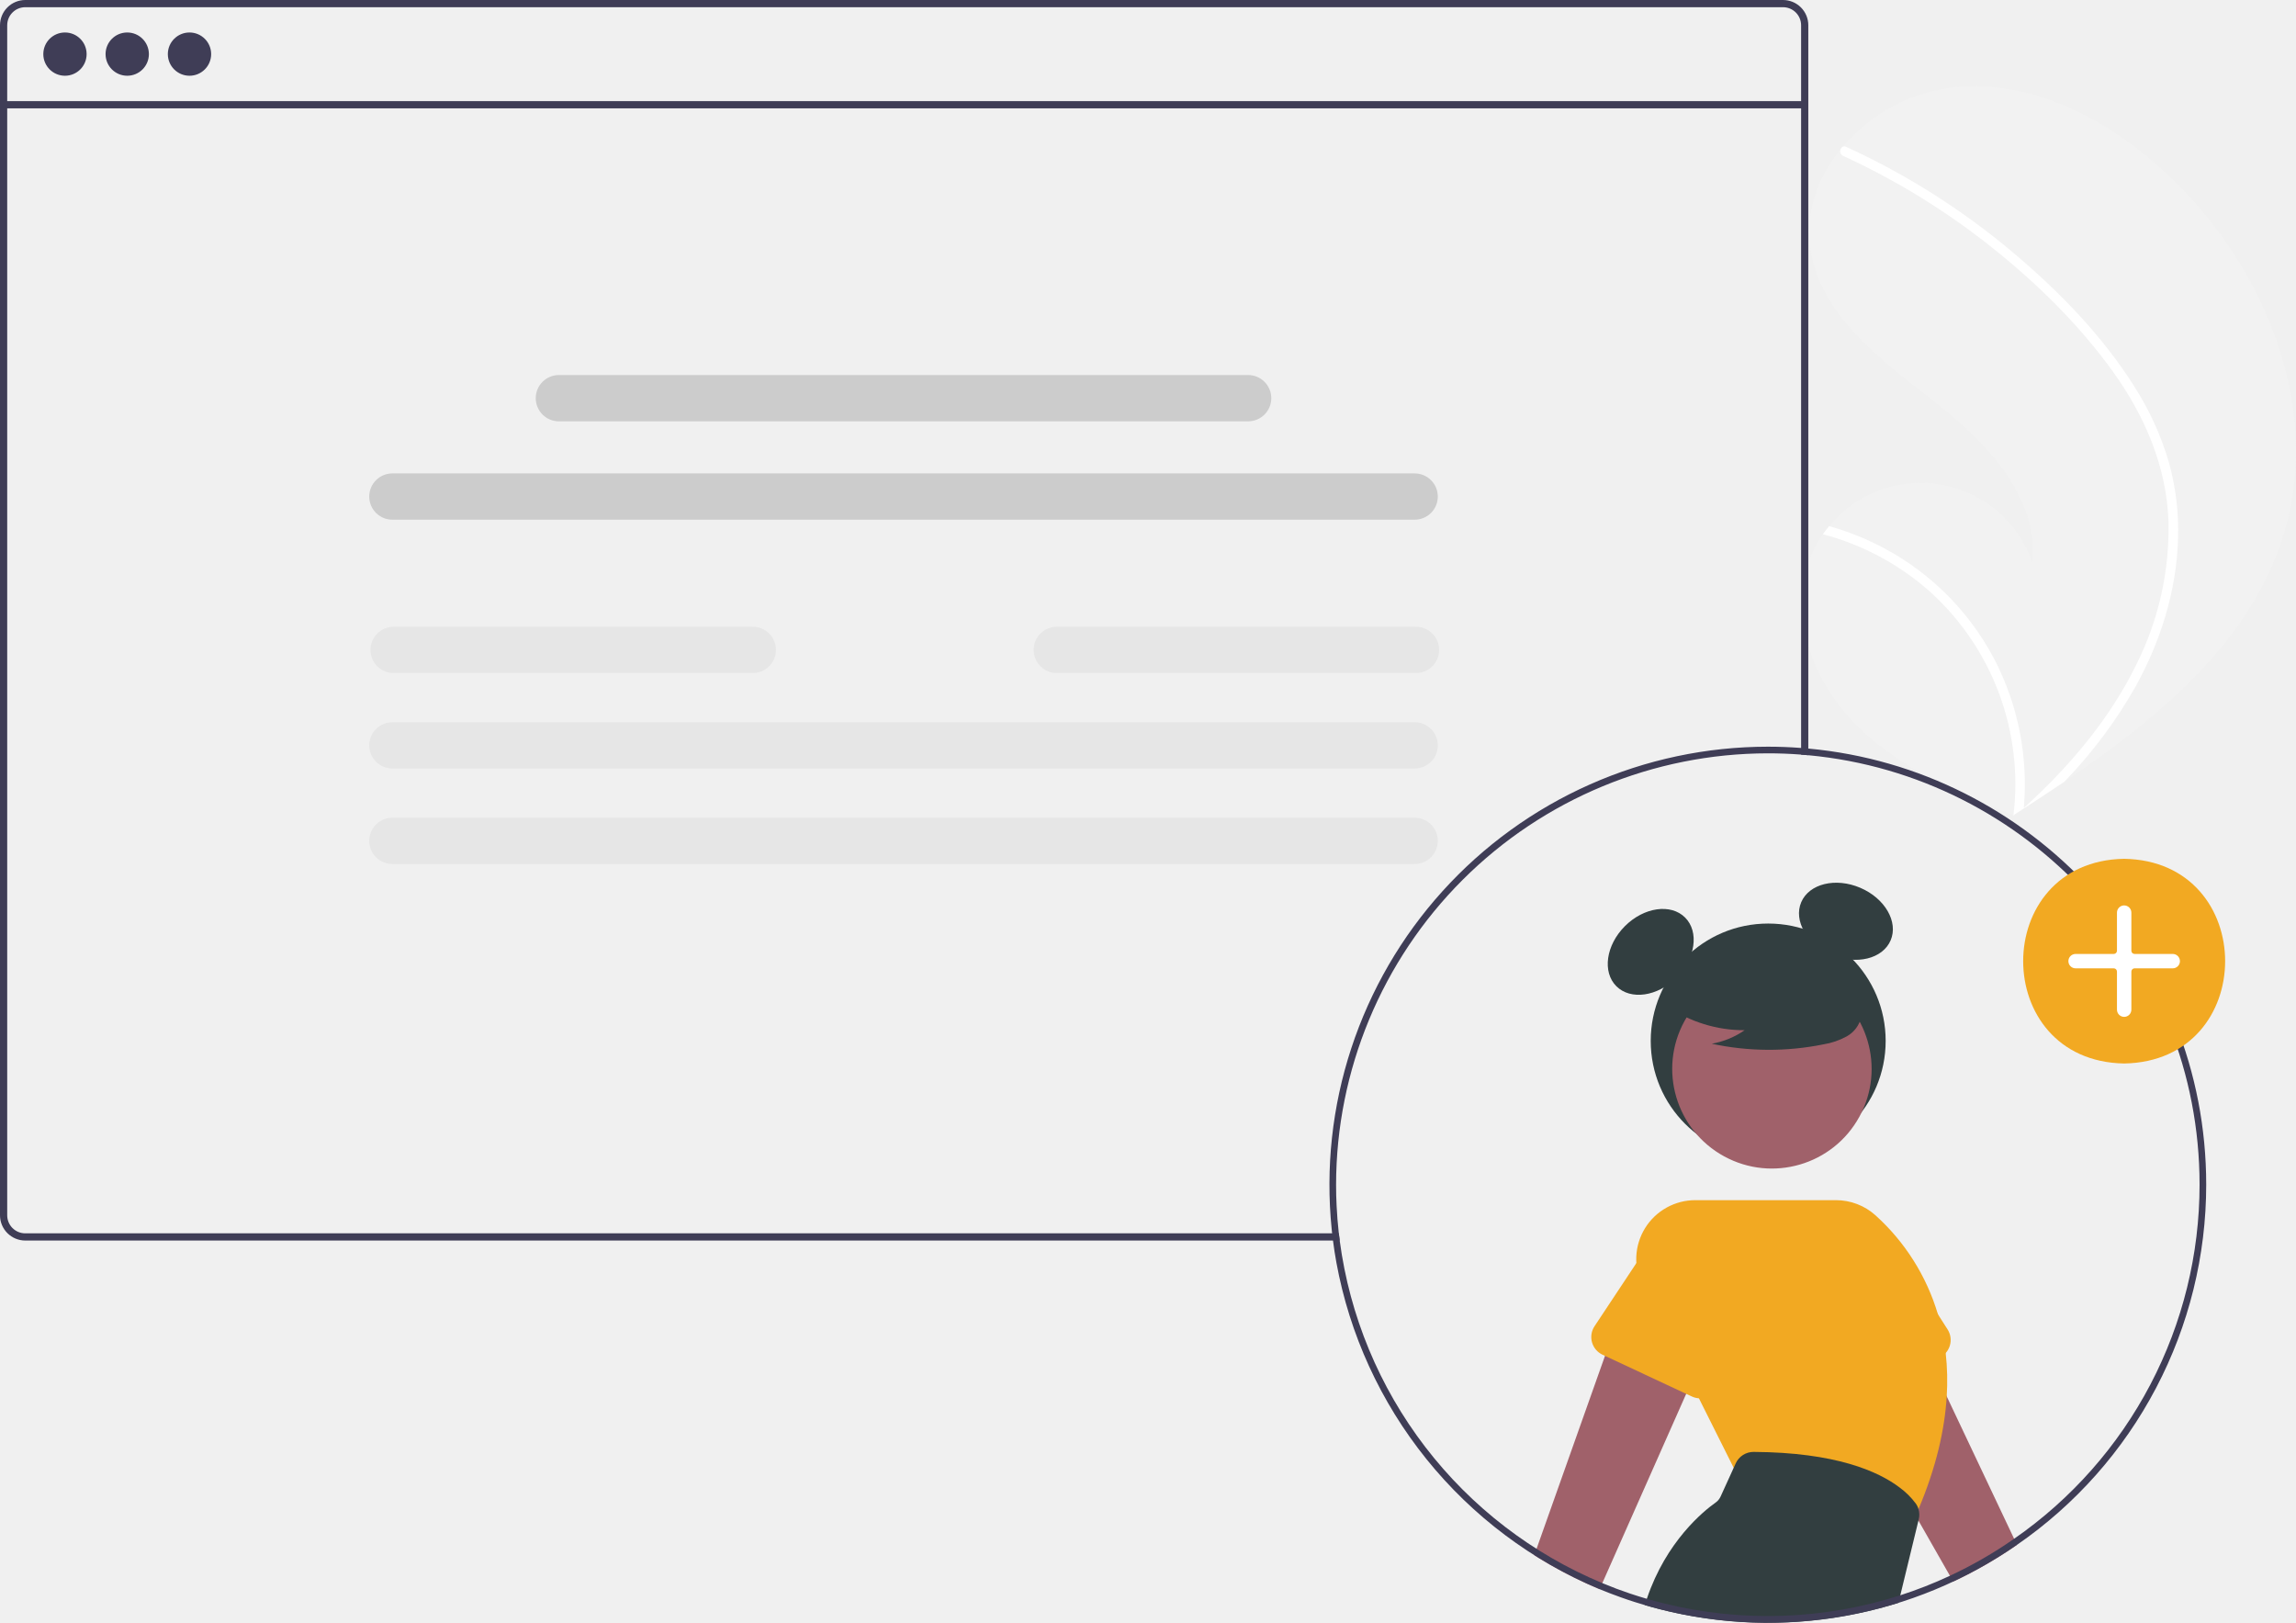
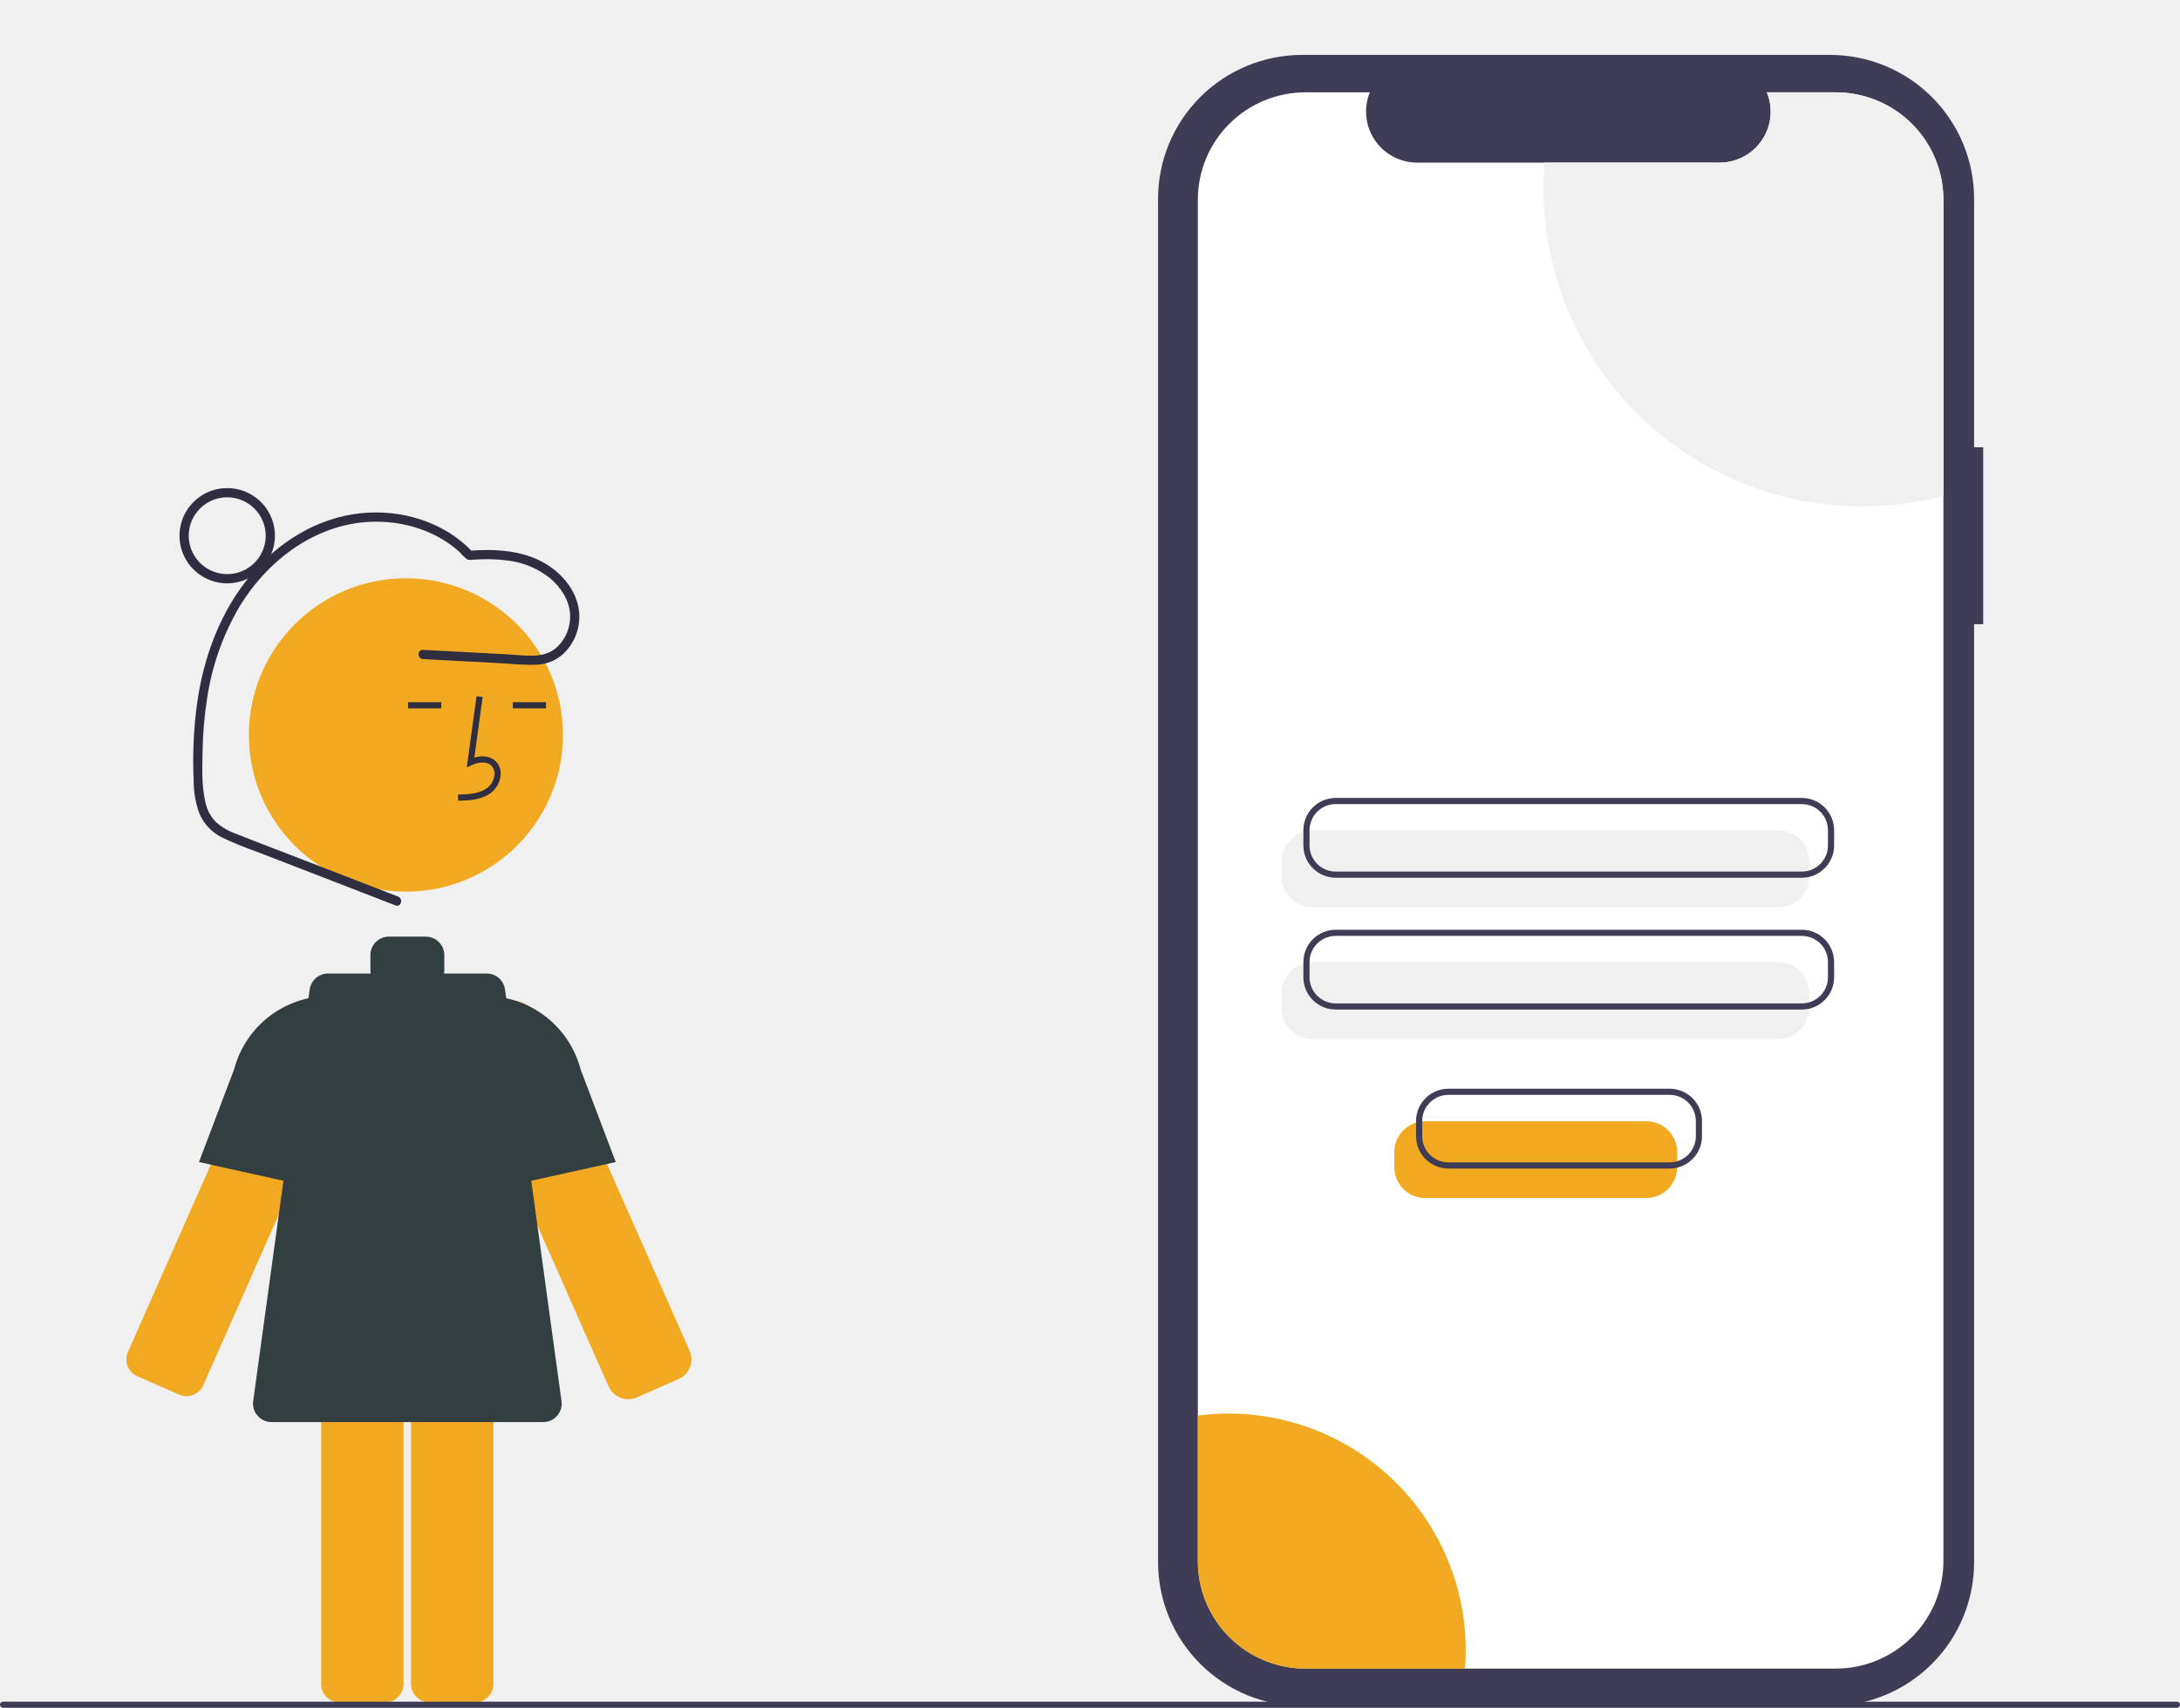
- <svg xmlns="http://www.w3.org/2000/svg" width="300" height="212" viewBox="0 0 300 212" fill="none">
-   <g clip-path="url(#clip0_128_16)">
-     <path d="M298.573 69.205C294.434 83.547 282.351 93.586 269.746 102.115C267.986 103.306 266.226 104.47 264.465 105.606C264.453 105.611 264.441 105.622 264.429 105.628C264.344 105.682 264.259 105.736 264.18 105.791C263.817 106.025 263.453 106.259 263.093 106.491L263.291 106.58C263.291 106.58 263.485 106.683 263.272 106.596C263.209 106.57 263.143 106.546 263.079 106.519C255.757 103.569 248.305 100.401 242.693 94.874C236.872 89.135 233.47 80.133 236.622 72.593C237.036 71.606 237.56 70.667 238.182 69.796C238.438 69.43 238.713 69.08 239 68.737C240.739 66.617 243.011 64.998 245.584 64.046C248.157 63.095 250.937 62.845 253.638 63.322C256.34 63.8 258.865 64.987 260.955 66.763C263.045 68.539 264.623 70.839 265.528 73.426C266.454 64.812 259.345 57.597 252.503 52.274C245.658 46.953 237.88 41.158 236.557 32.593C235.818 27.827 237.477 23.209 240.499 19.501C240.593 19.388 240.686 19.276 240.782 19.166C244.461 14.848 249.635 12.075 255.27 11.402C265.766 10.312 275.961 15.862 283.586 23.152C295.858 34.881 303.277 52.898 298.573 69.205Z" fill="#F2F2F2" />
-     <path d="M278.844 50.445C280.859 53.576 282.405 56.984 283.435 60.56C284.306 63.757 284.694 67.066 284.585 70.378C284.397 77.184 282.3 83.835 279.002 89.759C276.45 94.251 273.34 98.402 269.746 102.115C267.986 103.306 266.226 104.47 264.465 105.606C264.453 105.611 264.441 105.622 264.429 105.628C264.344 105.682 264.259 105.736 264.18 105.791C263.817 106.025 263.453 106.259 263.093 106.491C263.093 106.491 263.485 106.683 263.272 106.596C263.209 106.57 263.143 106.546 263.079 106.519C263.736 101.144 263.093 95.69 261.205 90.614C259.316 85.538 256.238 80.988 252.227 77.346C248.206 73.759 243.394 71.172 238.182 69.796C238.438 69.43 238.713 69.08 239 68.737C241.013 69.301 242.972 70.041 244.854 70.95C251.583 74.178 257.092 79.484 260.566 86.084C263.685 92.076 265.027 98.833 264.435 105.56C264.736 105.288 265.037 105.01 265.329 104.734C270.893 99.552 275.835 93.603 279.18 86.738C282.082 80.924 283.508 74.487 283.333 67.993C283.06 60.911 280.236 54.352 276.147 48.642C271.767 42.532 266.275 37.125 260.411 32.441C254.405 27.635 247.832 23.582 240.84 20.371C240.683 20.297 240.559 20.166 240.496 20.004C240.432 19.842 240.433 19.662 240.499 19.501C240.546 19.357 240.647 19.236 240.782 19.166C240.852 19.137 240.927 19.123 241.002 19.126C241.078 19.129 241.152 19.149 241.218 19.185C242.082 19.582 242.939 19.984 243.789 20.404C250.873 23.902 257.493 28.265 263.5 33.393C269.301 38.334 274.763 43.98 278.844 50.445Z" fill="white" />
-     <path d="M231.036 151.325C239.513 151.325 246.385 144.46 246.385 135.992C246.385 127.523 239.513 120.658 231.036 120.658C222.559 120.658 215.687 127.523 215.687 135.992C215.687 144.46 222.559 151.325 231.036 151.325Z" fill="#323E40" />
-     <path d="M219.055 127.724C221.536 125.246 222.038 121.731 220.178 119.872C218.318 118.014 214.799 118.516 212.318 120.994C209.838 123.472 209.335 126.987 211.196 128.846C213.056 130.704 216.575 130.202 219.055 127.724Z" fill="#323E40" />
-     <path d="M247.034 122.854C248.067 120.438 246.29 117.362 243.064 115.986C239.838 114.609 236.386 115.453 235.352 117.869C234.319 120.286 236.096 123.362 239.322 124.738C242.548 126.115 246 125.271 247.034 122.854Z" fill="#323E40" />
-     <path d="M263.542 201.83C260.904 203.66 258.117 205.266 255.21 206.629L254.781 205.87L250.667 198.657L250.307 198.024L248.202 194.334L248.198 194.33L241.554 182.669L238.139 176.682L248.28 169.577L252.225 177.909L254.364 182.435L263.169 201.037L263.542 201.83Z" fill="#A0616A" />
-     <path d="M254.481 173.695L253.21 171.705L247.586 162.892C246.818 161.18 245.402 159.841 243.648 159.17C241.895 158.498 239.946 158.549 238.229 159.31C236.512 160.071 235.168 161.481 234.49 163.23C233.811 164.98 233.855 166.927 234.611 168.645L238.087 181.017C238.185 181.367 238.357 181.692 238.591 181.97C238.825 182.249 239.116 182.473 239.445 182.63C239.773 182.786 240.131 182.871 240.495 182.877C240.859 182.884 241.22 182.813 241.554 182.669C241.567 182.664 241.576 182.66 241.589 182.656L252.225 177.909L253.37 177.397C253.705 177.247 254.003 177.026 254.245 176.75C254.486 176.475 254.666 176.15 254.771 175.799C254.877 175.448 254.905 175.079 254.855 174.716C254.805 174.353 254.678 174.004 254.481 173.695H254.481Z" fill="#F2A922" />
-     <path d="M223.923 173.972L220.964 180.648L220.321 182.101L209.364 206.828L209.013 207.622C206.046 206.386 203.189 204.9 200.473 203.182L200.768 202.35L209.711 177.141L211.907 170.951L216.715 172.16L223.923 173.972Z" fill="#A0616A" />
-     <path d="M242.953 145.894C246.404 139.588 244.084 131.681 237.771 128.233C231.458 124.786 223.543 127.103 220.092 133.41C216.642 139.716 218.962 147.624 225.274 151.071C231.587 154.519 239.502 152.201 242.953 145.894Z" fill="#A0616A" />
-     <path d="M254.229 176.769C254.041 175.054 253.7 173.359 253.21 171.705C251.733 166.725 248.908 162.249 245.047 158.769C243.629 157.497 241.789 156.795 239.883 156.797H221.532C220.213 156.793 218.915 157.128 217.762 157.768C216.61 158.408 215.64 159.333 214.947 160.453C214.254 161.574 213.86 162.854 213.802 164.17C213.745 165.487 214.026 166.796 214.619 167.973L216.715 172.16L220.964 180.648L221.983 182.682L226.527 191.764L226.887 192.483L249.951 198.821L250.051 198.6C250.138 198.405 250.224 198.214 250.307 198.024C250.432 197.733 250.558 197.451 250.676 197.165C253.002 191.655 254.099 186.752 254.364 182.435C254.483 180.546 254.438 178.65 254.229 176.769Z" fill="#F2A922" />
-     <path d="M224.86 159.172C223.163 158.378 221.219 158.288 219.455 158.921C217.691 159.555 216.251 160.861 215.448 162.554L213.812 165.02L208.345 173.266C208.142 173.572 208.007 173.918 207.95 174.28C207.893 174.643 207.915 175.013 208.014 175.367C208.114 175.72 208.288 176.048 208.525 176.328C208.763 176.608 209.058 176.834 209.39 176.99L209.711 177.141L220.321 182.101L221.076 182.452C221.361 182.586 221.669 182.664 221.983 182.682C222.403 182.715 222.824 182.642 223.207 182.469C223.542 182.32 223.84 182.1 224.082 181.824C224.324 181.549 224.504 181.225 224.609 180.874L228.28 168.601C229.076 166.898 229.164 164.948 228.523 163.18C227.881 161.412 226.564 159.971 224.86 159.172Z" fill="#F2A922" />
-     <path d="M250.675 197.165C250.598 196.895 250.473 196.641 250.307 196.415C249.713 195.62 249.004 194.919 248.202 194.334L248.198 194.33C245.408 192.219 239.853 189.752 229.139 189.687H229.122C228.63 189.687 228.15 189.828 227.736 190.093C227.323 190.358 226.995 190.736 226.791 191.183L226.527 191.764L224.821 195.509C224.677 195.832 224.447 196.109 224.157 196.311C222.617 197.399 217.713 201.344 215.179 208.879C215.088 209.147 215.001 209.421 214.919 209.702C225.754 212.865 237.283 212.761 248.059 209.403L248.297 208.419L250.667 198.657L250.706 198.496C250.813 198.058 250.803 197.598 250.675 197.165Z" fill="#323E40" />
-     <path d="M217.835 131.467C220.812 133.516 224.345 134.607 227.96 134.593C226.67 135.486 225.202 136.089 223.657 136.361C228.464 137.391 233.431 137.419 238.25 136.443C239.321 136.272 240.354 135.917 241.304 135.395C241.778 135.131 242.191 134.77 242.516 134.336C242.84 133.902 243.07 133.404 243.19 132.876C243.51 131.048 242.085 129.388 240.604 128.27C238.336 126.583 235.722 125.421 232.949 124.867C230.177 124.314 227.316 124.383 224.573 125.069C222.783 125.532 220.989 126.313 219.826 127.75C218.663 129.186 218.318 131.401 219.426 132.881L217.835 131.467Z" fill="#323E40" />
-     <path d="M235.805 13.213H0.471V14.155H235.805V13.213Z" fill="#3F3D56" />
-     <path d="M8.489 9.896C10.051 9.896 11.318 8.631 11.318 7.069C11.318 5.508 10.051 4.243 8.489 4.243C6.926 4.243 5.659 5.508 5.659 7.069C5.659 8.631 6.926 9.896 8.489 9.896Z" fill="#3F3D56" />
-     <path d="M16.624 9.896C18.187 9.896 19.454 8.631 19.454 7.069C19.454 5.508 18.187 4.243 16.624 4.243C15.061 4.243 13.794 5.508 13.794 7.069C13.794 8.631 15.061 9.896 16.624 9.896Z" fill="#3F3D56" />
-     <path d="M24.759 9.896C26.322 9.896 27.589 8.631 27.589 7.069C27.589 5.508 26.322 4.243 24.759 4.243C23.197 4.243 21.93 5.508 21.93 7.069C21.93 8.631 23.197 9.896 24.759 9.896Z" fill="#3F3D56" />
-     <path d="M184.838 67.897H51.271C50.874 67.897 50.48 67.819 50.113 67.667C49.746 67.515 49.412 67.293 49.131 67.012C48.85 66.731 48.627 66.397 48.475 66.031C48.323 65.664 48.244 65.27 48.244 64.873C48.244 64.476 48.323 64.083 48.475 63.716C48.627 63.349 48.85 63.016 49.131 62.735C49.412 62.454 49.746 62.231 50.113 62.08C50.48 61.928 50.874 61.849 51.271 61.849H184.838C185.236 61.849 185.629 61.928 185.997 62.08C186.364 62.231 186.698 62.454 186.979 62.735C187.26 63.016 187.483 63.349 187.635 63.716C187.787 64.083 187.865 64.476 187.865 64.873C187.865 65.27 187.787 65.664 187.635 66.031C187.483 66.397 187.26 66.731 186.979 67.012C186.698 67.293 186.364 67.515 185.997 67.667C185.629 67.819 185.236 67.897 184.838 67.897Z" fill="#CCCCCC" />
-     <path d="M184.838 100.405H51.271C50.874 100.405 50.48 100.327 50.113 100.175C49.746 100.023 49.412 99.801 49.131 99.52C48.85 99.239 48.627 98.906 48.475 98.539C48.323 98.172 48.244 97.779 48.244 97.382C48.244 96.984 48.323 96.591 48.475 96.224C48.627 95.857 48.85 95.524 49.131 95.243C49.412 94.962 49.746 94.74 50.113 94.588C50.48 94.436 50.874 94.358 51.271 94.358H184.838C185.236 94.358 185.629 94.436 185.997 94.588C186.364 94.74 186.698 94.962 186.979 95.243C187.26 95.524 187.483 95.857 187.635 96.224C187.787 96.591 187.865 96.984 187.865 97.382C187.865 97.779 187.787 98.172 187.635 98.539C187.483 98.906 187.26 99.239 186.979 99.52C186.698 99.801 186.364 100.023 185.997 100.175C185.629 100.327 185.236 100.405 184.838 100.405Z" fill="#E6E6E6" />
-     <path d="M184.838 112.879H51.271C50.468 112.879 49.699 112.561 49.131 111.994C48.563 111.427 48.244 110.658 48.244 109.855C48.244 109.053 48.563 108.284 49.131 107.717C49.699 107.15 50.468 106.831 51.271 106.831H184.838C185.641 106.831 186.411 107.15 186.979 107.717C187.546 108.284 187.865 109.053 187.865 109.855C187.865 110.658 187.546 111.427 186.979 111.994C186.411 112.561 185.641 112.879 184.838 112.879Z" fill="#E6E6E6" />
-     <path d="M163.082 55.045H73.028C72.225 55.045 71.455 54.727 70.888 54.16C70.32 53.593 70.001 52.823 70.001 52.021C70.001 51.219 70.32 50.45 70.888 49.883C71.455 49.316 72.225 48.997 73.028 48.997H163.082C163.884 48.997 164.654 49.316 165.222 49.883C165.79 50.45 166.109 51.219 166.109 52.021C166.109 52.823 165.79 53.593 165.222 54.16C164.654 54.727 163.884 55.045 163.082 55.045Z" fill="#CCCCCC" />
-     <path d="M98.36 87.931H51.441C51.043 87.932 50.649 87.854 50.282 87.702C49.914 87.55 49.58 87.328 49.298 87.047C49.017 86.766 48.794 86.433 48.641 86.066C48.489 85.698 48.41 85.305 48.41 84.907C48.41 84.51 48.489 84.117 48.641 83.749C48.794 83.382 49.017 83.049 49.298 82.768C49.58 82.487 49.914 82.264 50.282 82.113C50.649 81.961 51.043 81.883 51.441 81.883H98.36C99.163 81.883 99.933 82.202 100.5 82.769C101.068 83.336 101.387 84.105 101.387 84.907C101.387 85.709 101.068 86.479 100.5 87.046C99.933 87.613 99.163 87.931 98.36 87.931Z" fill="#E6E6E6" />
-     <path d="M185.008 87.931H138.089C137.692 87.932 137.298 87.854 136.93 87.702C136.562 87.55 136.228 87.328 135.947 87.047C135.665 86.766 135.442 86.433 135.289 86.066C135.137 85.698 135.059 85.305 135.059 84.907C135.059 84.51 135.137 84.117 135.289 83.749C135.442 83.382 135.665 83.049 135.947 82.768C136.228 82.487 136.562 82.264 136.93 82.113C137.298 81.961 137.692 81.883 138.089 81.883H185.008C185.406 81.883 185.8 81.961 186.168 82.113C186.535 82.264 186.869 82.487 187.151 82.768C187.432 83.049 187.656 83.382 187.808 83.749C187.96 84.117 188.039 84.51 188.039 84.907C188.039 85.305 187.96 85.698 187.808 86.066C187.656 86.433 187.432 86.766 187.151 87.047C186.869 87.328 186.535 87.55 186.168 87.702C185.8 87.854 185.406 87.932 185.008 87.931Z" fill="#E6E6E6" />
-     <path d="M232.975 -1.90735e-05H3.298C2.423 0.001 1.584 0.349 0.966 0.968C0.348 1.586 0 2.425 0 3.299V158.778C0.001 159.651 0.349 160.489 0.967 161.106C1.585 161.724 2.424 162.071 3.298 162.073H175.048C175.005 161.76 174.97 161.444 174.935 161.132H3.298C2.673 161.131 2.074 160.883 1.632 160.442C1.191 160 0.942 159.402 0.942 158.778V3.299C0.942 2.674 1.19 2.075 1.632 1.633C2.074 1.191 2.673 0.942 3.298 0.941H232.975C233.601 0.941 234.201 1.19 234.643 1.632C235.086 2.074 235.335 2.674 235.336 3.299V98.589C235.648 98.611 235.965 98.637 236.277 98.667V3.299C236.277 2.424 235.929 1.585 235.31 0.967C234.69 0.348 233.851 0 232.975 -1.90735e-05Z" fill="#3F3D56" />
-     <path d="M175.048 162.073C175.005 161.76 174.97 161.444 174.935 161.132C174.926 161.084 174.922 161.041 174.918 160.993C174.792 159.853 174.701 158.701 174.644 157.538C174.406 158.539 174.19 159.545 173.998 160.555C174.011 160.703 174.024 160.846 174.041 160.993C174.046 161.041 174.05 161.084 174.059 161.132C174.093 161.444 174.128 161.76 174.172 162.073C174.293 163.039 174.441 163.993 174.614 164.942C174.618 164.903 174.623 164.869 174.627 164.83C174.749 163.915 174.887 163.005 175.052 162.094C175.049 162.088 175.047 162.08 175.048 162.073ZM236.277 97.796C235.965 97.766 235.648 97.74 235.336 97.718C235.288 97.713 235.244 97.713 235.197 97.709C233.808 97.605 232.402 97.553 230.987 97.553C222.978 97.555 215.058 99.236 207.739 102.485C200.42 105.734 193.863 110.479 188.493 116.416C183.123 122.353 179.059 129.348 176.562 136.951C174.065 144.553 173.192 152.594 173.998 160.555C174.011 160.703 174.024 160.846 174.041 160.993C174.046 161.041 174.05 161.084 174.059 161.132C174.093 161.444 174.128 161.76 174.171 162.073C174.293 163.039 174.441 163.993 174.614 164.942C176.338 174.355 180.387 183.188 186.394 190.641C192.401 198.094 200.176 203.931 209.013 207.622C209.915 207.994 210.826 208.35 211.751 208.675C212.358 208.896 212.966 209.1 213.582 209.295C214.025 209.438 214.472 209.572 214.919 209.702C215.552 209.889 216.194 210.067 216.841 210.231C224.773 212.264 233.049 212.566 241.108 211.116C249.167 209.666 256.818 206.499 263.542 201.83H263.546C271.171 196.571 277.404 189.541 281.71 181.346C286.016 173.15 288.266 164.033 288.268 154.777C288.268 125.003 265.391 100.471 236.277 97.796ZM263.169 201.036C260.517 202.886 257.711 204.503 254.781 205.87C252.675 206.855 250.51 207.706 248.297 208.419C238.315 211.628 227.635 211.999 217.453 209.49C216.689 209.304 215.931 209.1 215.179 208.879C214.437 208.662 213.702 208.432 212.975 208.189C212.38 207.986 211.785 207.778 211.195 207.557C210.579 207.322 209.972 207.08 209.364 206.828C200.226 203.024 192.248 196.89 186.227 189.04C180.206 181.19 176.352 171.898 175.052 162.094C175.049 162.088 175.047 162.08 175.048 162.073C175.005 161.76 174.97 161.444 174.935 161.132C174.926 161.084 174.922 161.041 174.918 160.993C174.792 159.853 174.701 158.701 174.644 157.538C174.597 156.623 174.574 155.703 174.575 154.777C174.591 139.835 180.54 125.51 191.116 114.945C201.692 104.379 216.031 98.436 230.987 98.42C232.402 98.42 233.808 98.472 235.197 98.576C235.244 98.581 235.288 98.585 235.336 98.589C235.648 98.611 235.965 98.637 236.277 98.667C264.913 101.338 287.4 125.48 287.4 154.777C287.399 163.869 285.194 172.825 280.974 180.881C276.755 188.937 270.645 195.852 263.169 201.036ZM211.195 207.557C210.579 207.322 209.972 207.08 209.364 206.828C200.226 203.024 192.248 196.89 186.227 189.04C180.206 181.19 176.352 171.898 175.052 162.094C174.887 163.005 174.749 163.915 174.627 164.83C174.623 164.869 174.618 164.903 174.614 164.942C176.338 174.355 180.387 183.188 186.394 190.641C192.401 198.094 200.176 203.931 209.013 207.622C209.915 207.994 210.826 208.35 211.751 208.675C211.56 208.306 211.373 207.934 211.195 207.557ZM235.197 97.709C233.808 97.605 232.402 97.553 230.987 97.553C222.978 97.555 215.058 99.236 207.739 102.485C200.42 105.734 193.863 110.479 188.493 116.416C183.123 122.353 179.059 129.348 176.562 136.951C174.065 144.553 173.192 152.594 173.998 160.555C174.011 160.703 174.024 160.846 174.041 160.993C174.046 161.041 174.05 161.084 174.059 161.132H174.935C174.926 161.084 174.922 161.041 174.918 160.993C174.792 159.853 174.701 158.701 174.644 157.538C174.597 156.623 174.574 155.703 174.575 154.777C174.591 139.835 180.54 125.51 191.116 114.945C201.692 104.379 216.031 98.436 230.987 98.42C232.402 98.42 233.808 98.472 235.197 98.576C235.244 98.581 235.288 98.585 235.336 98.589V97.718C235.288 97.713 235.244 97.713 235.197 97.709H235.197Z" fill="#3F3D56" />
-     <path d="M277.547 112.2C295.141 112.5 295.138 138.645 277.547 138.942C259.953 138.642 259.956 112.498 277.547 112.2Z" fill="#F2A922" />
-     <path d="M277.547 132.852C277.298 132.851 277.059 132.752 276.883 132.576C276.706 132.4 276.607 132.161 276.607 131.912V126.93C276.607 126.819 276.562 126.712 276.484 126.634C276.405 126.555 276.299 126.511 276.188 126.511H271.2C270.951 126.511 270.711 126.412 270.535 126.235C270.359 126.059 270.26 125.82 270.26 125.571C270.26 125.322 270.359 125.083 270.535 124.906C270.711 124.73 270.951 124.631 271.2 124.631H276.188C276.299 124.631 276.405 124.587 276.484 124.508C276.562 124.43 276.607 124.323 276.607 124.212V119.23C276.607 118.981 276.706 118.742 276.882 118.565C277.059 118.389 277.298 118.29 277.547 118.29C277.797 118.29 278.036 118.389 278.212 118.565C278.389 118.742 278.488 118.981 278.488 119.23V124.212C278.488 124.323 278.532 124.43 278.611 124.508C278.689 124.587 278.796 124.631 278.907 124.631H283.894C284.144 124.631 284.383 124.73 284.559 124.906C284.736 125.083 284.835 125.322 284.835 125.571C284.835 125.82 284.736 126.059 284.559 126.235C284.383 126.412 284.144 126.511 283.894 126.511H278.907C278.796 126.511 278.689 126.555 278.611 126.634C278.532 126.712 278.488 126.819 278.488 126.93V131.912C278.488 132.161 278.388 132.4 278.212 132.576C278.036 132.752 277.797 132.851 277.547 132.852Z" fill="white" />
+ <svg xmlns="http://www.w3.org/2000/svg" width="291" height="228" viewBox="0 0 291 228" fill="none">
+   <g clip-path="url(#clip0_2_18)">
+     <path d="M264.886 208.14C259.308 214.1 252.916 219.247 245.899 223.427C245.738 223.526 245.574 223.619 245.41 223.714L234.05 213.681C234.169 213.57 234.301 213.446 234.443 213.309C242.908 205.289 284.929 149.208 287.729 135.552C287.536 136.69 290.256 181.306 264.886 208.14Z" fill="#F0F0F0" />
+     <path d="M248.091 225.363C247.876 225.414 247.657 225.462 247.438 225.506L238.915 217.978C239.082 217.92 239.277 217.851 239.499 217.775C243.156 216.483 254.047 212.582 264.885 208.139C276.531 203.363 288.121 197.967 290.614 194.511C290.079 195.314 273.608 219.669 248.091 225.363Z" fill="#F0F0F0" />
+     <path d="M264.729 59.713H263.515V26.532C263.515 24.011 263.017 21.513 262.05 19.183C261.083 16.854 259.665 14.737 257.879 12.953C256.092 11.17 253.97 9.756 251.636 8.79C249.301 7.825 246.799 7.329 244.271 7.329H173.83C171.303 7.329 168.8 7.825 166.465 8.79C164.131 9.756 162.009 11.17 160.222 12.953C158.436 14.736 157.018 16.854 156.051 19.183C155.084 21.513 154.586 24.011 154.586 26.532V208.561C154.586 211.083 155.084 213.58 156.051 215.91C157.018 218.24 158.436 220.357 160.222 222.14C162.009 223.923 164.131 225.338 166.465 226.303C168.8 227.268 171.302 227.765 173.83 227.765H244.271C246.798 227.765 249.301 227.268 251.635 226.303C253.97 225.338 256.092 223.924 257.879 222.14C259.665 220.357 261.083 218.24 262.05 215.91C263.017 213.58 263.515 211.083 263.515 208.561V83.331H264.729V59.713Z" fill="#3F3D56" />
+     <path d="M259.419 26.664V208.428C259.419 210.311 259.047 212.176 258.324 213.916C257.602 215.656 256.543 217.237 255.209 218.569C253.874 219.9 252.289 220.956 250.546 221.676C248.802 222.397 246.933 222.767 245.046 222.766H174.265C172.378 222.766 170.51 222.396 168.766 221.675C167.023 220.955 165.439 219.899 164.105 218.567C162.771 217.236 161.712 215.655 160.99 213.915C160.268 212.176 159.897 210.311 159.897 208.428V26.664C159.897 24.781 160.268 22.917 160.99 21.177C161.712 19.438 162.771 17.857 164.105 16.525C165.439 15.194 167.023 14.138 168.766 13.417C170.51 12.697 172.378 12.326 174.265 12.326H182.854C182.433 13.361 182.272 14.483 182.387 15.594C182.502 16.705 182.889 17.771 183.513 18.698C184.138 19.624 184.981 20.384 185.968 20.909C186.956 21.435 188.058 21.71 189.177 21.711H229.531C230.651 21.712 231.754 21.438 232.743 20.913C233.731 20.388 234.575 19.628 235.2 18.701C235.825 17.773 236.212 16.707 236.326 15.595C236.44 14.483 236.278 13.361 235.855 12.326H245.046C246.933 12.325 248.802 12.696 250.546 13.416C252.289 14.136 253.874 15.192 255.209 16.524C256.543 17.855 257.602 19.436 258.324 21.176C259.047 22.916 259.419 24.781 259.419 26.664Z" fill="white" />
+     <path d="M237.401 121.119H175.187C174.097 121.117 173.052 120.685 172.282 119.916C171.511 119.147 171.078 118.104 171.077 117.017V114.975C171.078 113.888 171.511 112.845 172.282 112.076C173.052 111.307 174.097 110.875 175.187 110.874H237.401C238.491 110.875 239.536 111.307 240.306 112.076C241.077 112.845 241.51 113.888 241.511 114.975V117.017C241.51 118.104 241.077 119.147 240.306 119.916C239.536 120.685 238.491 121.117 237.401 121.119Z" fill="#F0F0F0" />
+     <path d="M237.401 138.718H175.187C174.097 138.717 173.052 138.284 172.282 137.515C171.511 136.746 171.078 135.704 171.077 134.616V132.574C171.078 131.487 171.511 130.444 172.282 129.675C173.052 128.907 174.097 128.474 175.187 128.473H237.401C238.491 128.474 239.536 128.907 240.306 129.675C241.077 130.444 241.51 131.487 241.511 132.574V134.616C241.51 135.704 241.077 136.746 240.306 137.515C239.536 138.284 238.491 138.717 237.401 138.718Z" fill="#F0F0F0" />
+     <path d="M240.513 117.182H178.299C177.155 117.181 176.058 116.727 175.249 115.92C174.44 115.112 173.985 114.018 173.983 112.876V110.834C173.985 109.692 174.44 108.598 175.249 107.79C176.058 106.983 177.155 106.529 178.299 106.527H240.513C241.658 106.529 242.755 106.983 243.564 107.79C244.373 108.598 244.828 109.692 244.829 110.834V112.876C244.828 114.018 244.373 115.112 243.564 115.92C242.755 116.727 241.658 117.181 240.513 117.182ZM178.299 107.348C177.373 107.349 176.485 107.716 175.83 108.37C175.175 109.024 174.806 109.91 174.805 110.834V112.876C174.806 113.8 175.175 114.686 175.83 115.34C176.485 115.993 177.373 116.361 178.299 116.362H240.513C241.44 116.361 242.328 115.993 242.983 115.34C243.638 114.686 244.006 113.8 244.007 112.876V110.834C244.006 109.91 243.638 109.024 242.983 108.37C242.328 107.716 241.44 107.349 240.513 107.348H178.299Z" fill="#3F3D56" />
+     <path d="M240.513 134.782H178.299C177.155 134.78 176.058 134.326 175.249 133.519C174.44 132.711 173.985 131.617 173.983 130.475V128.433C173.985 127.291 174.44 126.197 175.249 125.389C176.058 124.582 177.155 124.128 178.299 124.127H240.513C241.658 124.128 242.755 124.582 243.564 125.389C244.373 126.197 244.828 127.291 244.829 128.433V130.475C244.828 131.617 244.373 132.711 243.564 133.519C242.755 134.326 241.658 134.78 240.513 134.782ZM178.299 124.947C177.373 124.948 176.485 125.316 175.83 125.969C175.175 126.623 174.806 127.509 174.805 128.433V130.475C174.806 131.399 175.175 132.285 175.83 132.939C176.485 133.593 177.373 133.96 178.299 133.961H240.513C241.44 133.96 242.328 133.593 242.983 132.939C243.638 132.285 244.006 131.399 244.007 130.475V128.433C244.006 127.509 243.638 126.623 242.983 125.969C242.328 125.316 241.44 124.948 240.513 124.947H178.299Z" fill="#3F3D56" />
+     <path d="M259.419 26.664V66.201C253.123 67.853 246.532 68.043 240.152 66.755C233.772 65.467 227.773 62.735 222.617 58.77C217.461 54.806 213.285 49.714 210.41 43.885C207.535 38.057 206.038 31.649 206.035 25.153C206.035 23.993 206.081 22.846 206.175 21.711H229.531C230.651 21.712 231.754 21.438 232.743 20.913C233.731 20.388 234.575 19.628 235.2 18.701C235.825 17.773 236.212 16.707 236.326 15.595C236.44 14.483 236.278 13.361 235.854 12.326H245.046C246.933 12.325 248.802 12.696 250.545 13.416C252.289 14.136 253.874 15.192 255.209 16.524C256.543 17.855 257.602 19.436 258.324 21.176C259.047 22.916 259.419 24.781 259.419 26.664Z" fill="#F0F0F0" />
+     <path d="M195.661 220.297C195.661 221.131 195.63 221.954 195.562 222.766H174.265C172.378 222.766 170.509 222.396 168.766 221.675C167.023 220.955 165.439 219.899 164.105 218.567C162.771 217.236 161.712 215.655 160.99 213.915C160.268 212.176 159.897 210.311 159.897 208.428V188.986C164.361 188.407 168.898 188.784 173.205 190.091C177.512 191.399 181.49 193.608 184.874 196.571C188.258 199.534 190.97 203.182 192.83 207.274C194.691 211.365 195.655 215.805 195.661 220.297H195.661Z" fill="#F2A922" />
+     <path d="M23.889 186.184C24.487 186.446 25.166 186.461 25.775 186.226C26.385 185.99 26.876 185.522 27.14 184.926L46.326 141.532C46.766 140.539 46.9 139.439 46.712 138.369C46.524 137.3 46.023 136.311 45.272 135.526C44.52 134.741 43.553 134.196 42.491 133.96C41.429 133.724 40.321 133.808 39.307 134.2H39.307C38.136 134.647 37.155 135.484 36.533 136.571C36.434 136.743 36.344 136.92 36.264 137.101L17.078 180.495C16.947 180.791 16.876 181.109 16.869 181.432C16.861 181.755 16.918 182.077 17.035 182.378C17.152 182.679 17.327 182.955 17.551 183.188C17.775 183.422 18.042 183.609 18.339 183.74L23.889 186.184Z" fill="#F2A922" />
+     <path d="M45.539 159.347L26.561 155.139L31.259 142.738C32.059 139.708 33.921 137.063 36.507 135.285C39.094 133.507 42.233 132.713 45.356 133.047L45.539 133.067L45.539 159.347Z" fill="#323E40" />
+     <path d="M83.87 186.804C83.312 186.803 82.766 186.641 82.298 186.337C81.831 186.033 81.461 185.6 81.235 185.091L62.049 141.698C61.439 140.317 61.382 138.756 61.89 137.334C62.399 135.913 63.434 134.741 64.782 134.058C66.13 133.375 67.69 133.234 69.139 133.663C70.589 134.093 71.818 135.06 72.575 136.367V136.367C72.681 136.551 72.777 136.741 72.863 136.936L92.049 180.329C92.357 181.026 92.376 181.816 92.1 182.526C91.824 183.236 91.277 183.808 90.579 184.115L84.84 186.642L84.837 186.635C84.527 186.747 84.2 186.804 83.87 186.804Z" fill="#F2A922" />
+     <path d="M57.331 171.903C56.677 171.904 56.05 172.164 55.588 172.625C55.126 173.086 54.865 173.712 54.865 174.364V224.821C54.865 225.473 55.126 226.099 55.588 226.56C56.05 227.022 56.677 227.281 57.331 227.282H63.397C64.051 227.281 64.678 227.022 65.14 226.56C65.603 226.099 65.863 225.473 65.863 224.821V174.364C65.863 173.712 65.603 173.086 65.14 172.625C64.678 172.164 64.051 171.904 63.397 171.903H57.331Z" fill="#F2A922" />
+     <path d="M45.332 171.903C44.678 171.904 44.052 172.164 43.589 172.625C43.127 173.086 42.867 173.712 42.866 174.364V224.821C42.867 225.473 43.127 226.099 43.589 226.56C44.052 227.022 44.678 227.281 45.332 227.282H51.399C52.053 227.281 52.679 227.022 53.142 226.56C53.604 226.099 53.864 225.473 53.865 224.821V174.364C53.864 173.712 53.604 173.086 53.142 172.625C52.679 172.164 52.053 171.904 51.399 171.903H45.332Z" fill="#F2A922" />
+     <path d="M54.184 119.041C65.76 119.041 75.145 109.676 75.145 98.123C75.145 86.569 65.76 77.204 54.184 77.204C42.607 77.204 33.222 86.569 33.222 98.123C33.222 109.676 42.607 119.041 54.184 119.041Z" fill="#F2A922" />
+     <path d="M61.159 106.904C62.518 106.866 64.209 106.819 65.512 105.869C65.9 105.575 66.219 105.199 66.446 104.769C66.673 104.339 66.803 103.864 66.827 103.378C66.851 103.033 66.794 102.687 66.661 102.368C66.529 102.048 66.324 101.763 66.063 101.535C65.382 100.962 64.389 100.827 63.318 101.141L64.427 93.05L63.613 92.939L62.309 102.451L62.989 102.139C63.777 101.778 64.859 101.595 65.532 102.162C65.697 102.31 65.826 102.495 65.908 102.701C65.99 102.907 66.024 103.129 66.006 103.35C65.986 103.711 65.888 104.064 65.719 104.385C65.55 104.705 65.314 104.986 65.027 105.207C64.013 105.946 62.665 106.041 61.136 106.084L61.159 106.904Z" fill="#2F2E41" />
+     <path d="M72.882 93.748H68.455V94.568H72.882V93.748Z" fill="#2F2E41" />
+     <path d="M58.907 93.748H54.48V94.568H58.907V93.748Z" fill="#2F2E41" />
+     <path d="M74.954 187.059L67.409 132.096C67.328 131.507 67.036 130.967 66.587 130.576C66.138 130.185 65.562 129.969 64.966 129.969H59.271C59.295 129.834 59.307 129.697 59.308 129.559V127.508C59.308 126.856 59.048 126.23 58.586 125.768C58.123 125.307 57.496 125.047 56.842 125.047H51.91C51.255 125.047 50.628 125.307 50.166 125.768C49.703 126.23 49.444 126.856 49.443 127.508V129.559C49.444 129.697 49.457 129.834 49.48 129.969H43.785C43.19 129.969 42.614 130.185 42.164 130.576C41.715 130.967 41.423 131.507 41.342 132.096L33.797 187.059C33.75 187.407 33.777 187.762 33.878 188.098C33.979 188.435 34.151 188.746 34.382 189.011C34.614 189.276 34.9 189.488 35.22 189.634C35.541 189.779 35.889 189.854 36.241 189.854H72.51C72.863 189.854 73.211 189.779 73.531 189.634C73.852 189.488 74.137 189.276 74.369 189.011C74.6 188.746 74.772 188.435 74.873 188.098C74.974 187.762 75.002 187.407 74.954 187.059Z" fill="#323E40" />
+     <path d="M63.212 159.347V133.067L63.395 133.047C66.522 132.713 69.665 133.51 72.253 135.292C74.841 137.075 76.703 139.724 77.5 142.76L82.19 155.139L63.212 159.347Z" fill="#323E40" />
+     <path d="M53.128 119.694L38.629 114.078C36.258 113.16 33.874 112.269 31.516 111.319C30.506 110.968 29.575 110.421 28.778 109.709C28.084 108.976 27.611 108.062 27.413 107.073C26.91 104.952 27.001 102.633 27.037 100.468C27.065 98.1 27.26 95.737 27.621 93.396C28.254 88.998 29.741 84.765 31.999 80.935C36.065 74.278 43.07 69.269 51.129 69.668C54.859 69.853 58.611 71.189 61.383 73.735C61.672 74.079 61.997 74.393 62.351 74.671C62.597 74.763 62.866 74.781 63.122 74.722C63.46 74.701 63.799 74.684 64.138 74.673C65.313 74.623 66.491 74.673 67.658 74.82C69.785 75.049 71.802 75.885 73.466 77.227C74.851 78.416 75.978 80.094 76.094 81.96C76.15 82.816 76.008 83.674 75.68 84.467C75.351 85.26 74.844 85.967 74.198 86.534C72.468 87.989 70 87.477 67.925 87.368L60.324 86.966L56.472 86.762C55.679 86.72 55.682 87.951 56.472 87.993L66.709 88.534C68.354 88.621 70.049 88.834 71.695 88.735C72.96 88.678 74.168 88.193 75.121 87.36C75.99 86.563 76.638 85.555 77.001 84.433C77.364 83.312 77.429 82.115 77.191 80.961C76.663 78.444 74.785 76.361 72.585 75.122C69.59 73.437 66.013 73.275 62.662 73.524L63.098 73.705C59.308 69.645 53.502 67.93 48.051 68.53C42.296 69.164 37.177 72.368 33.499 76.749C29.399 81.634 27.164 87.725 26.296 93.989C25.843 97.37 25.695 100.785 25.851 104.193C25.844 105.696 26.102 107.189 26.612 108.603C27.194 109.98 28.246 111.105 29.582 111.78C31.113 112.518 32.687 113.163 34.295 113.713L39.637 115.782L50.129 119.846L52.8 120.88C53.541 121.167 53.861 119.978 53.128 119.694Z" fill="#2F2E41" />
+     <path d="M30.331 77.878C29.071 77.878 27.839 77.505 26.792 76.806C25.744 76.108 24.927 75.115 24.445 73.953C23.963 72.791 23.837 71.513 24.083 70.28C24.329 69.047 24.935 67.914 25.826 67.025C26.717 66.136 27.852 65.53 29.088 65.285C30.324 65.04 31.605 65.165 32.769 65.647C33.933 66.128 34.928 66.943 35.628 67.988C36.328 69.034 36.702 70.263 36.702 71.52C36.7 73.206 36.028 74.822 34.834 76.014C33.639 77.206 32.02 77.876 30.331 77.878ZM30.331 66.393C29.315 66.393 28.322 66.694 27.477 67.257C26.632 67.821 25.973 68.621 25.584 69.558C25.196 70.495 25.094 71.526 25.292 72.52C25.49 73.515 25.98 74.429 26.698 75.146C27.417 75.863 28.332 76.351 29.329 76.549C30.325 76.747 31.358 76.645 32.297 76.257C33.236 75.869 34.038 75.212 34.603 74.369C35.167 73.526 35.469 72.534 35.469 71.52C35.467 70.161 34.925 68.858 33.962 67.897C32.999 66.935 31.693 66.395 30.331 66.393Z" fill="#2F2E41" />
+     <path d="M136.827 117.277L123.038 106.752L112.492 120.513L126.281 131.038L136.827 117.277Z" fill="#F0F0F0" />
+     <path d="M58.897 23.325C61.075 23.324 63.224 23.831 65.171 24.807C67.118 25.783 68.809 27.2 70.108 28.945L78.16 18.439L54.001 1.90735e-06L35.523 24.109L45.936 32.057C46.978 29.478 48.769 27.269 51.078 25.713C53.388 24.157 56.11 23.326 58.897 23.325Z" fill="#F0F0F0" />
+     <path d="M290.589 228H0.411C0.302 228 0.197 227.957 0.12 227.88C0.043 227.803 0 227.699 0 227.59C0 227.481 0.043 227.377 0.12 227.3C0.197 227.223 0.302 227.18 0.411 227.18H290.589C290.698 227.18 290.803 227.223 290.88 227.3C290.957 227.377 291 227.481 291 227.59C291 227.699 290.957 227.803 290.88 227.88C290.803 227.957 290.698 228 290.589 228Z" fill="#3F3D56" />
+     <path d="M219.766 159.94H190.229C189.139 159.939 188.095 159.506 187.324 158.738C186.554 157.969 186.12 156.926 186.119 155.839V153.797C186.12 152.709 186.554 151.667 187.324 150.898C188.095 150.129 189.139 149.696 190.229 149.695H219.766C220.855 149.696 221.9 150.129 222.671 150.898C223.441 151.667 223.875 152.709 223.876 153.797V155.839C223.875 156.926 223.441 157.969 222.671 158.738C221.9 159.506 220.855 159.939 219.766 159.94Z" fill="#F2A922" />
+     <path d="M222.878 156.004H193.341C192.197 156.003 191.1 155.549 190.291 154.742C189.482 153.934 189.027 152.839 189.026 151.698V149.656C189.027 148.514 189.482 147.419 190.291 146.612C191.1 145.805 192.197 145.351 193.341 145.349H222.878C224.022 145.351 225.119 145.805 225.928 146.612C226.737 147.419 227.192 148.514 227.194 149.656V151.698C227.192 152.839 226.737 153.934 225.928 154.742C225.119 155.549 224.022 156.003 222.878 156.004ZM193.341 146.17C192.415 146.171 191.527 146.538 190.872 147.192C190.217 147.845 189.849 148.732 189.848 149.656V151.698C189.849 152.622 190.217 153.508 190.872 154.162C191.527 154.815 192.415 155.183 193.341 155.184H222.878C223.804 155.183 224.692 154.815 225.347 154.162C226.002 153.508 226.37 152.622 226.371 151.698V149.656C226.37 148.732 226.002 147.845 225.347 147.192C224.692 146.538 223.804 146.171 222.878 146.17H193.341Z" fill="#3F3D56" />
  </g>
  <defs>
-     <clipPath id="clip0_128_16">
-       <rect width="300" height="212" fill="white" />
+     <clipPath id="clip0_2_18">
+       <rect width="291" height="228" fill="white" />
    </clipPath>
  </defs>
</svg>
